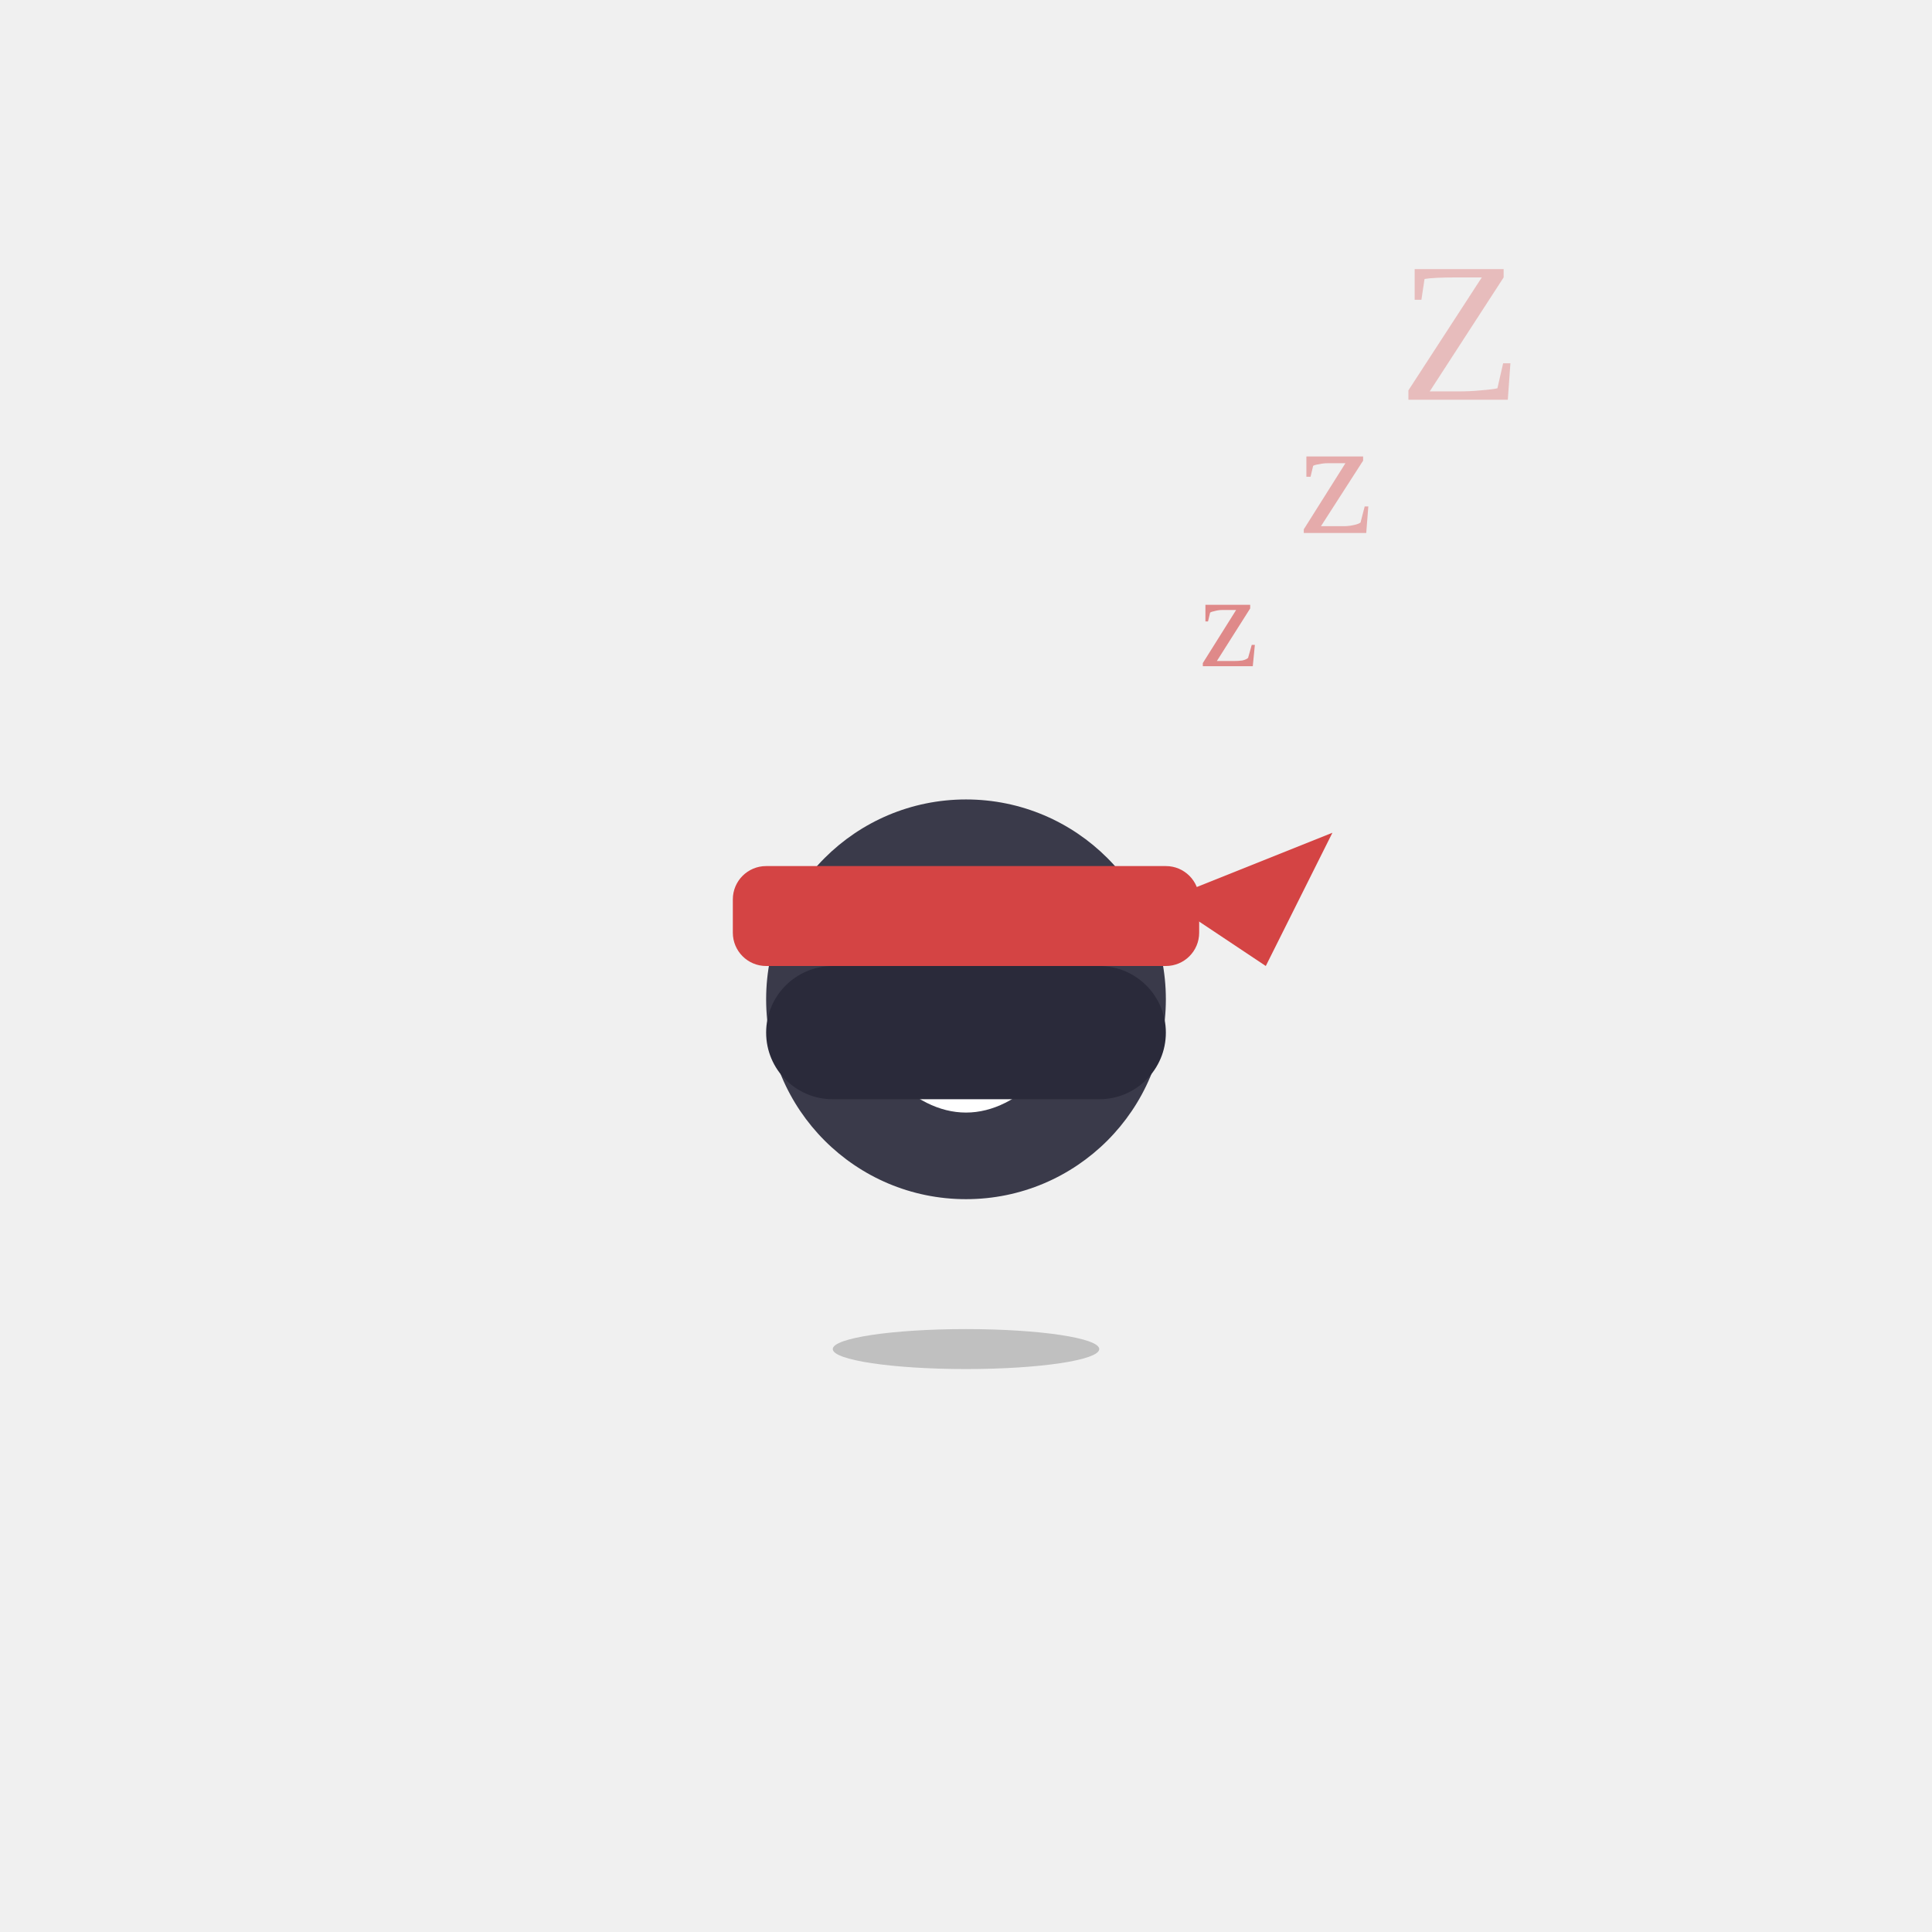
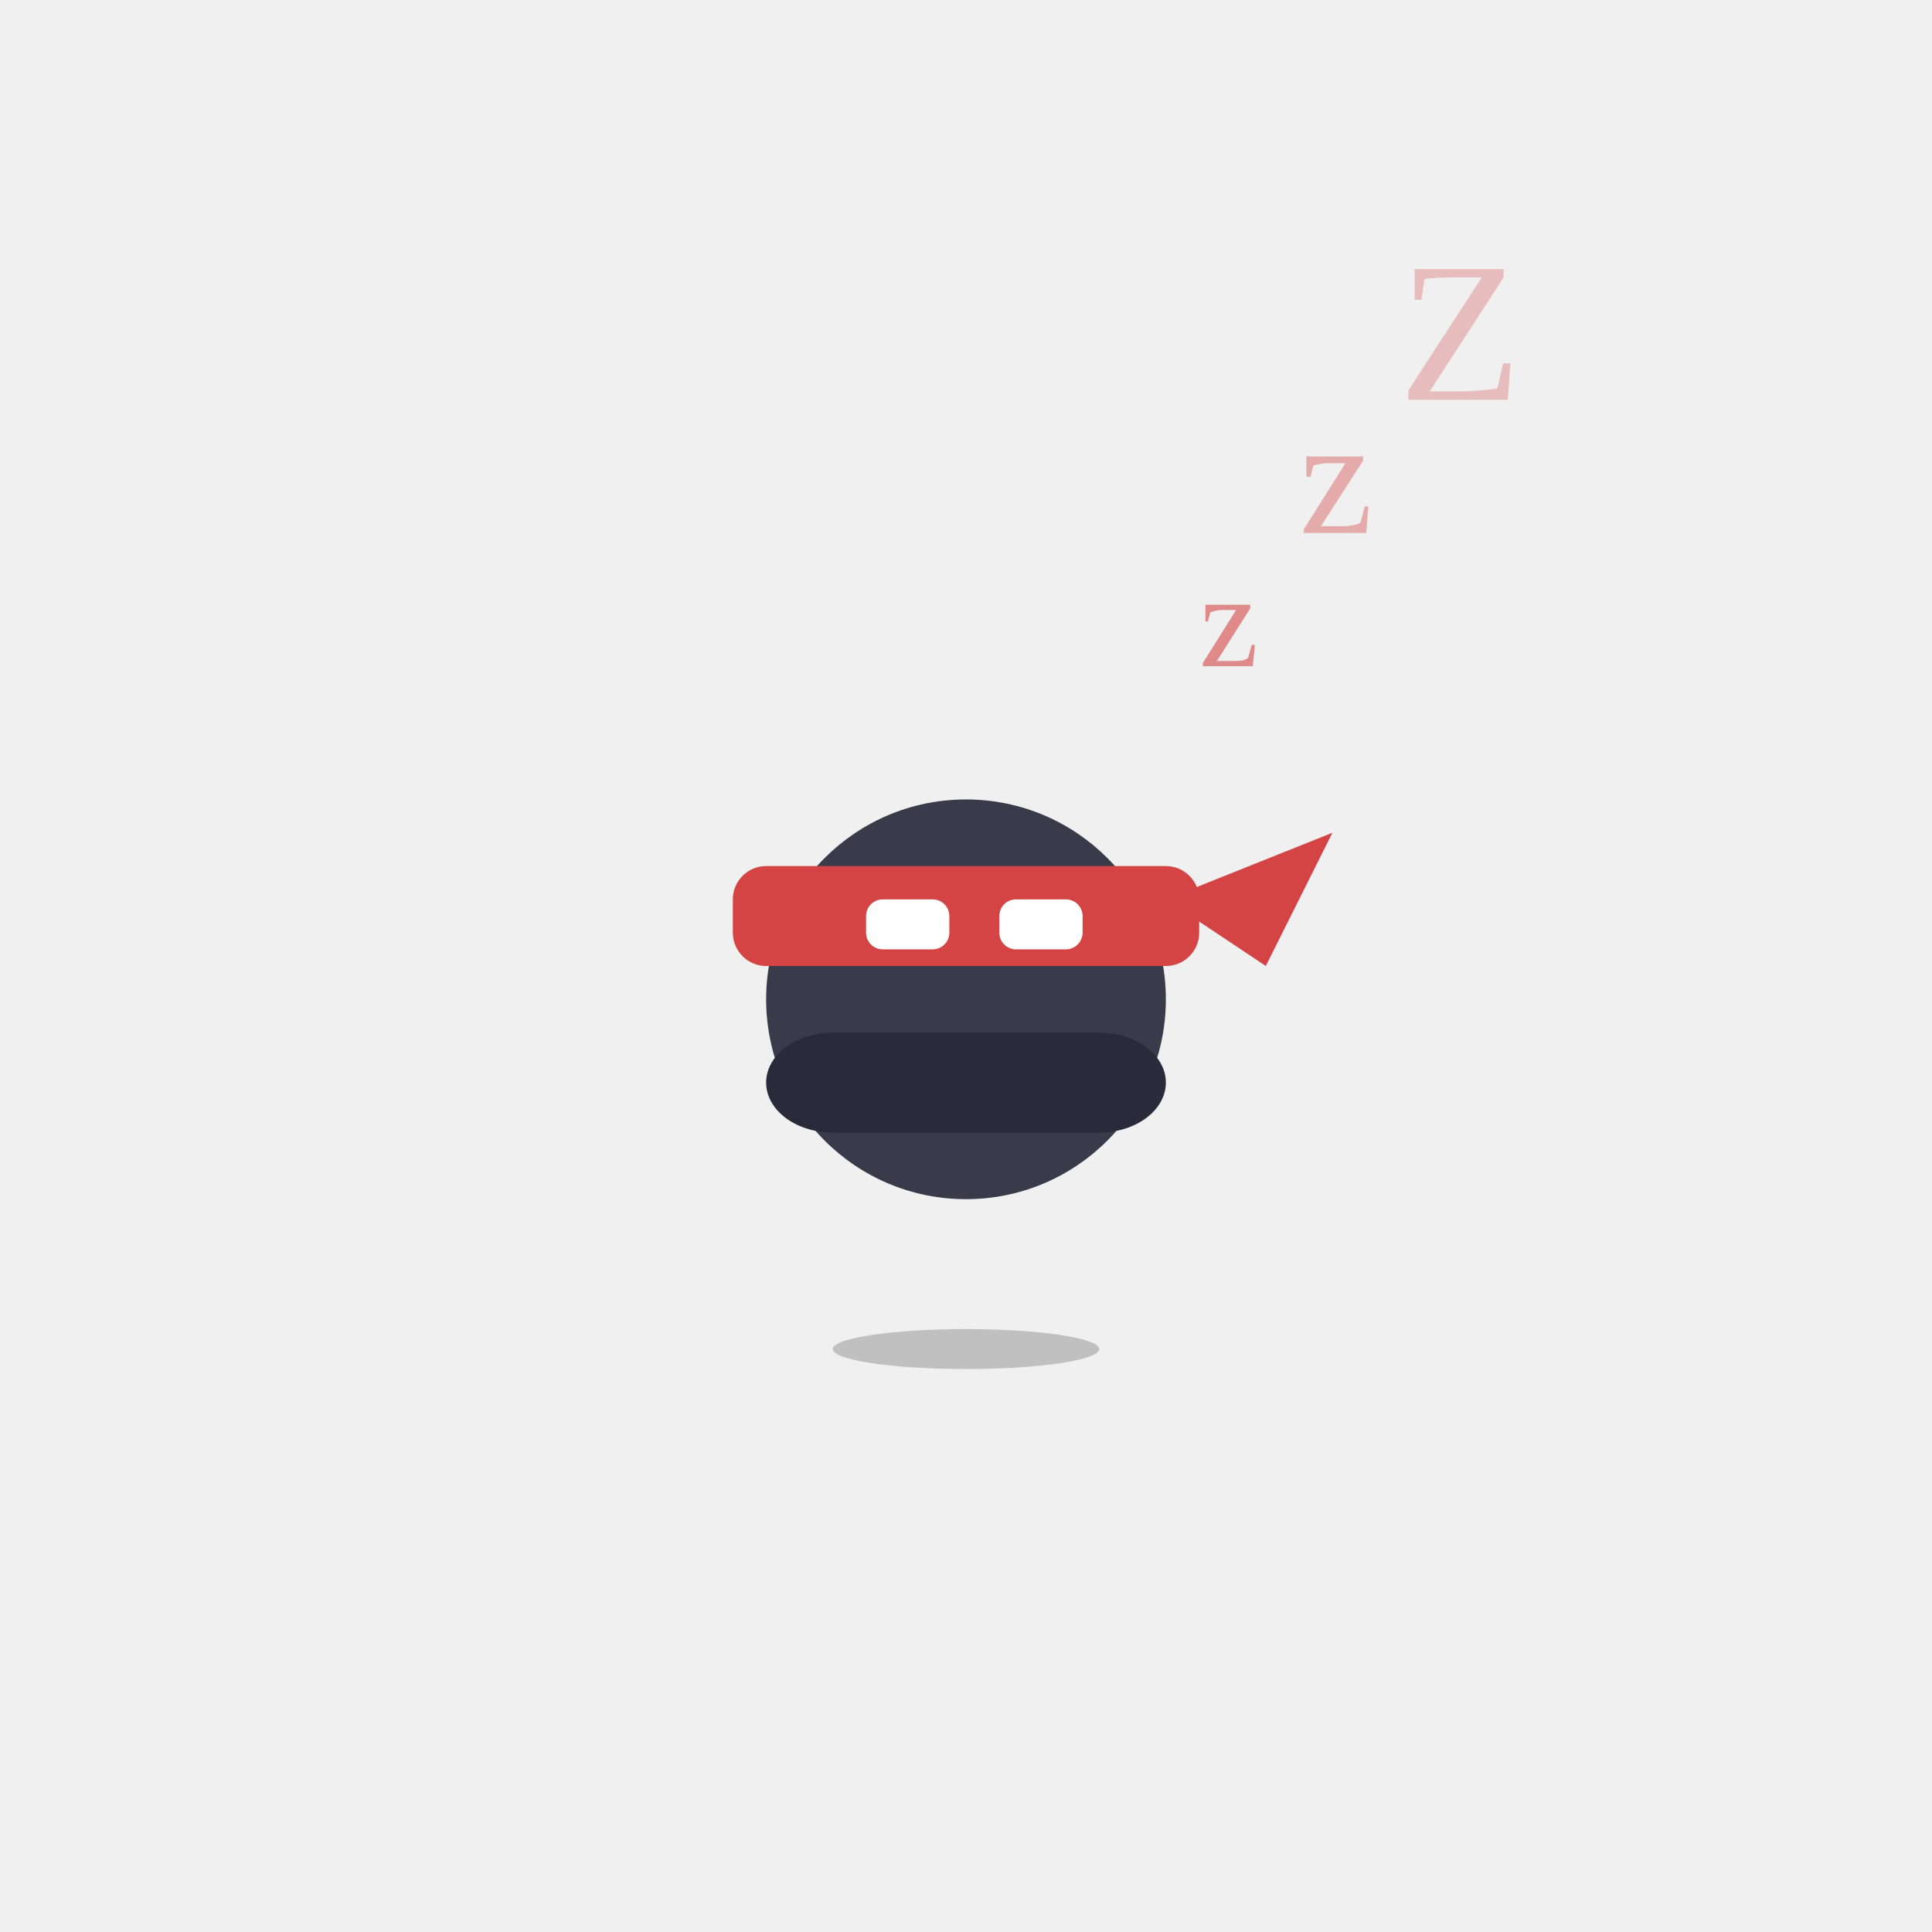
<svg xmlns="http://www.w3.org/2000/svg" viewBox="-18 -18 58 58" fill="none">
  <defs>
    <style>
-       .idle-body { transform-origin: 11px 18px; animation: idle-breathe 3.2s ease-in-out infinite, idle-sway 6s ease-in-out infinite;  }
+       .idle-body { transform-origin: 11px 18px; animation: idle-breathe 3.2s ease-in-out infinite, idle-sway 6s ease-in-out infinite; animation: happy-bounce 0.5s ease infinite; }
      .idle-eye { transform-origin: 11px 11px; animation: idle-blink 4s ease-in-out infinite; }
      .idle-shadow { transform-origin: 11px 22.5px; animation: idle-shadow-pulse 3.2s ease-in-out infinite; }
      .think-bubble { animation: think-bubble-float 3s ease-in-out infinite; }
      .zzz text { animation: zzz-float 2s ease-in-out infinite; }
      @keyframes idle-breathe { 0%,100% { transform: scaleY(1) translateY(0); } 50% { transform: scaleY(0.97) translateY(0.3px); } }
      @keyframes idle-sway { 0%,100% { transform: rotate(0deg); } 25% { transform: rotate(1.2deg); } 75% { transform: rotate(-1.2deg); } }
      @keyframes idle-blink { 0%,8%,100% { transform: scaleY(1); } 4% { transform: scaleY(0.08); } }
      @keyframes idle-shadow-pulse { 0%,100% { transform: scaleX(1); opacity: 0.35; } 50% { transform: scaleX(0.96); opacity: 0.28; } }
      @keyframes wk-bob { 0%,100% { transform: translateY(0); } 50% { transform: translateY(-1.5px); } }
      @keyframes happy-bounce { 0%,100% { transform: translateY(0) rotate(0); } 50% { transform: translateY(-3px) rotate(3deg); } }
      @keyframes think-bubble-float { 0%,100% { transform: translateY(0); opacity: 0.8; } 50% { transform: translateY(-2px); opacity: 1; } }
      @keyframes zzz-float { 0%,100% { transform: translateY(0); opacity: 0.3; } 50% { transform: translateY(-3px); opacity: 0.8; } }
    </style>
  </defs>
  <ellipse class="idle-shadow" cx="11" cy="22.5" rx="4" ry="0.6" fill="#c0c0c0" />
  <g class="idle-body">
    <rect x="5" y="6" width="12" height="12" rx="6" fill="#3A3A4A" />
-     <g class="idle-eye">
-       <rect x="9" y="10" width="2" height="2" fill="#FFFFFF" />
-       <rect x="12" y="10" width="2" height="2" fill="#FFFFFF" />
-     </g>
-     <path d="M9 14 Q11 16 13 14" stroke="#FFFFFF" stroke-width="0.8" stroke-linecap="round" fill="none" />
    <rect x="4" y="8" width="14" height="3" rx="1" fill="#D44444" />
    <polygon points="17,9 22,7 20,11" fill="#D44444" />
-     <rect x="5" y="11" width="12" height="4" rx="2" fill="#2A2A3A" />
+     <rect x="5" y="13" width="12" height="3" rx="2" fill="#2A2A3A" />
+     <g class="idle-eye">
+       <rect x="8" y="9" width="2.5" height="1.5" rx="0.5" fill="#FFFFFF" />
+       <rect x="12" y="9" width="2.5" height="1.5" rx="0.5" fill="#FFFFFF" />
+     </g>
  </g>
  <g class="zzz">
    <text x="18" y="2" font-size="4" fill="#D44444" opacity="0.6">z</text>
    <text x="21" y="-2" font-size="5" fill="#D44444" opacity="0.4">z</text>
    <text x="24" y="-6" font-size="6" fill="#D44444" opacity="0.3">Z</text>
  </g>
</svg>
